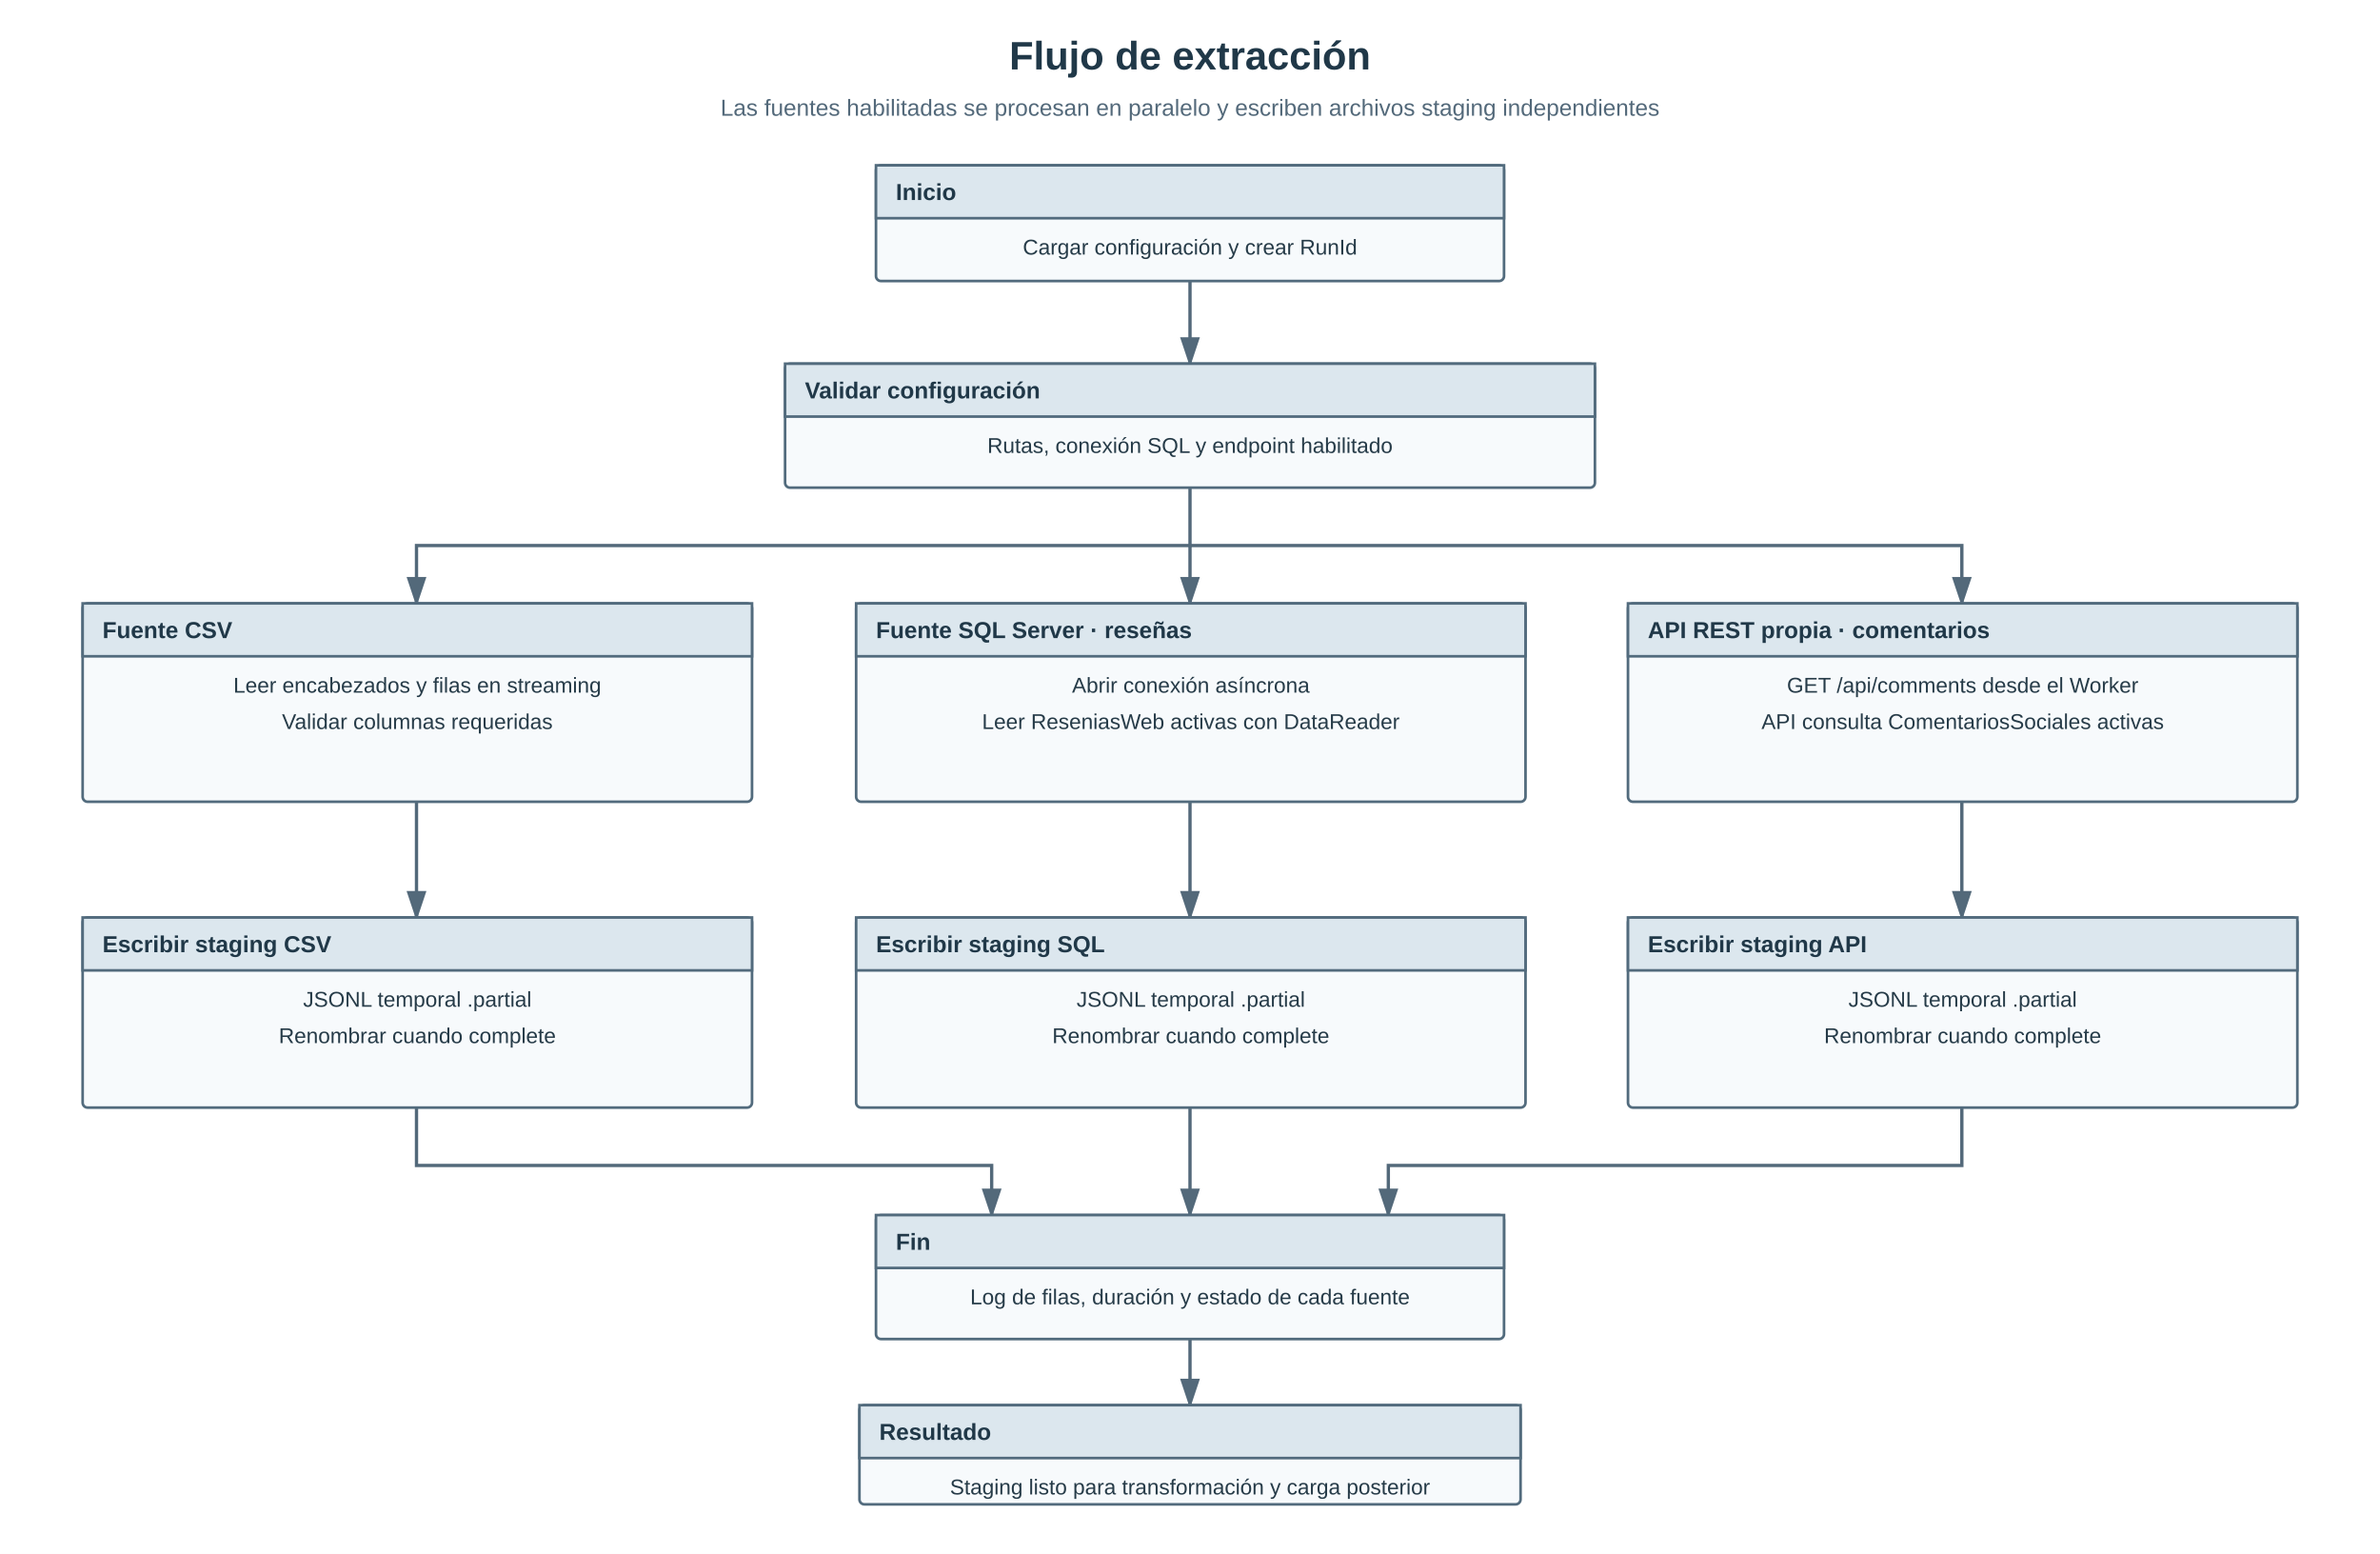
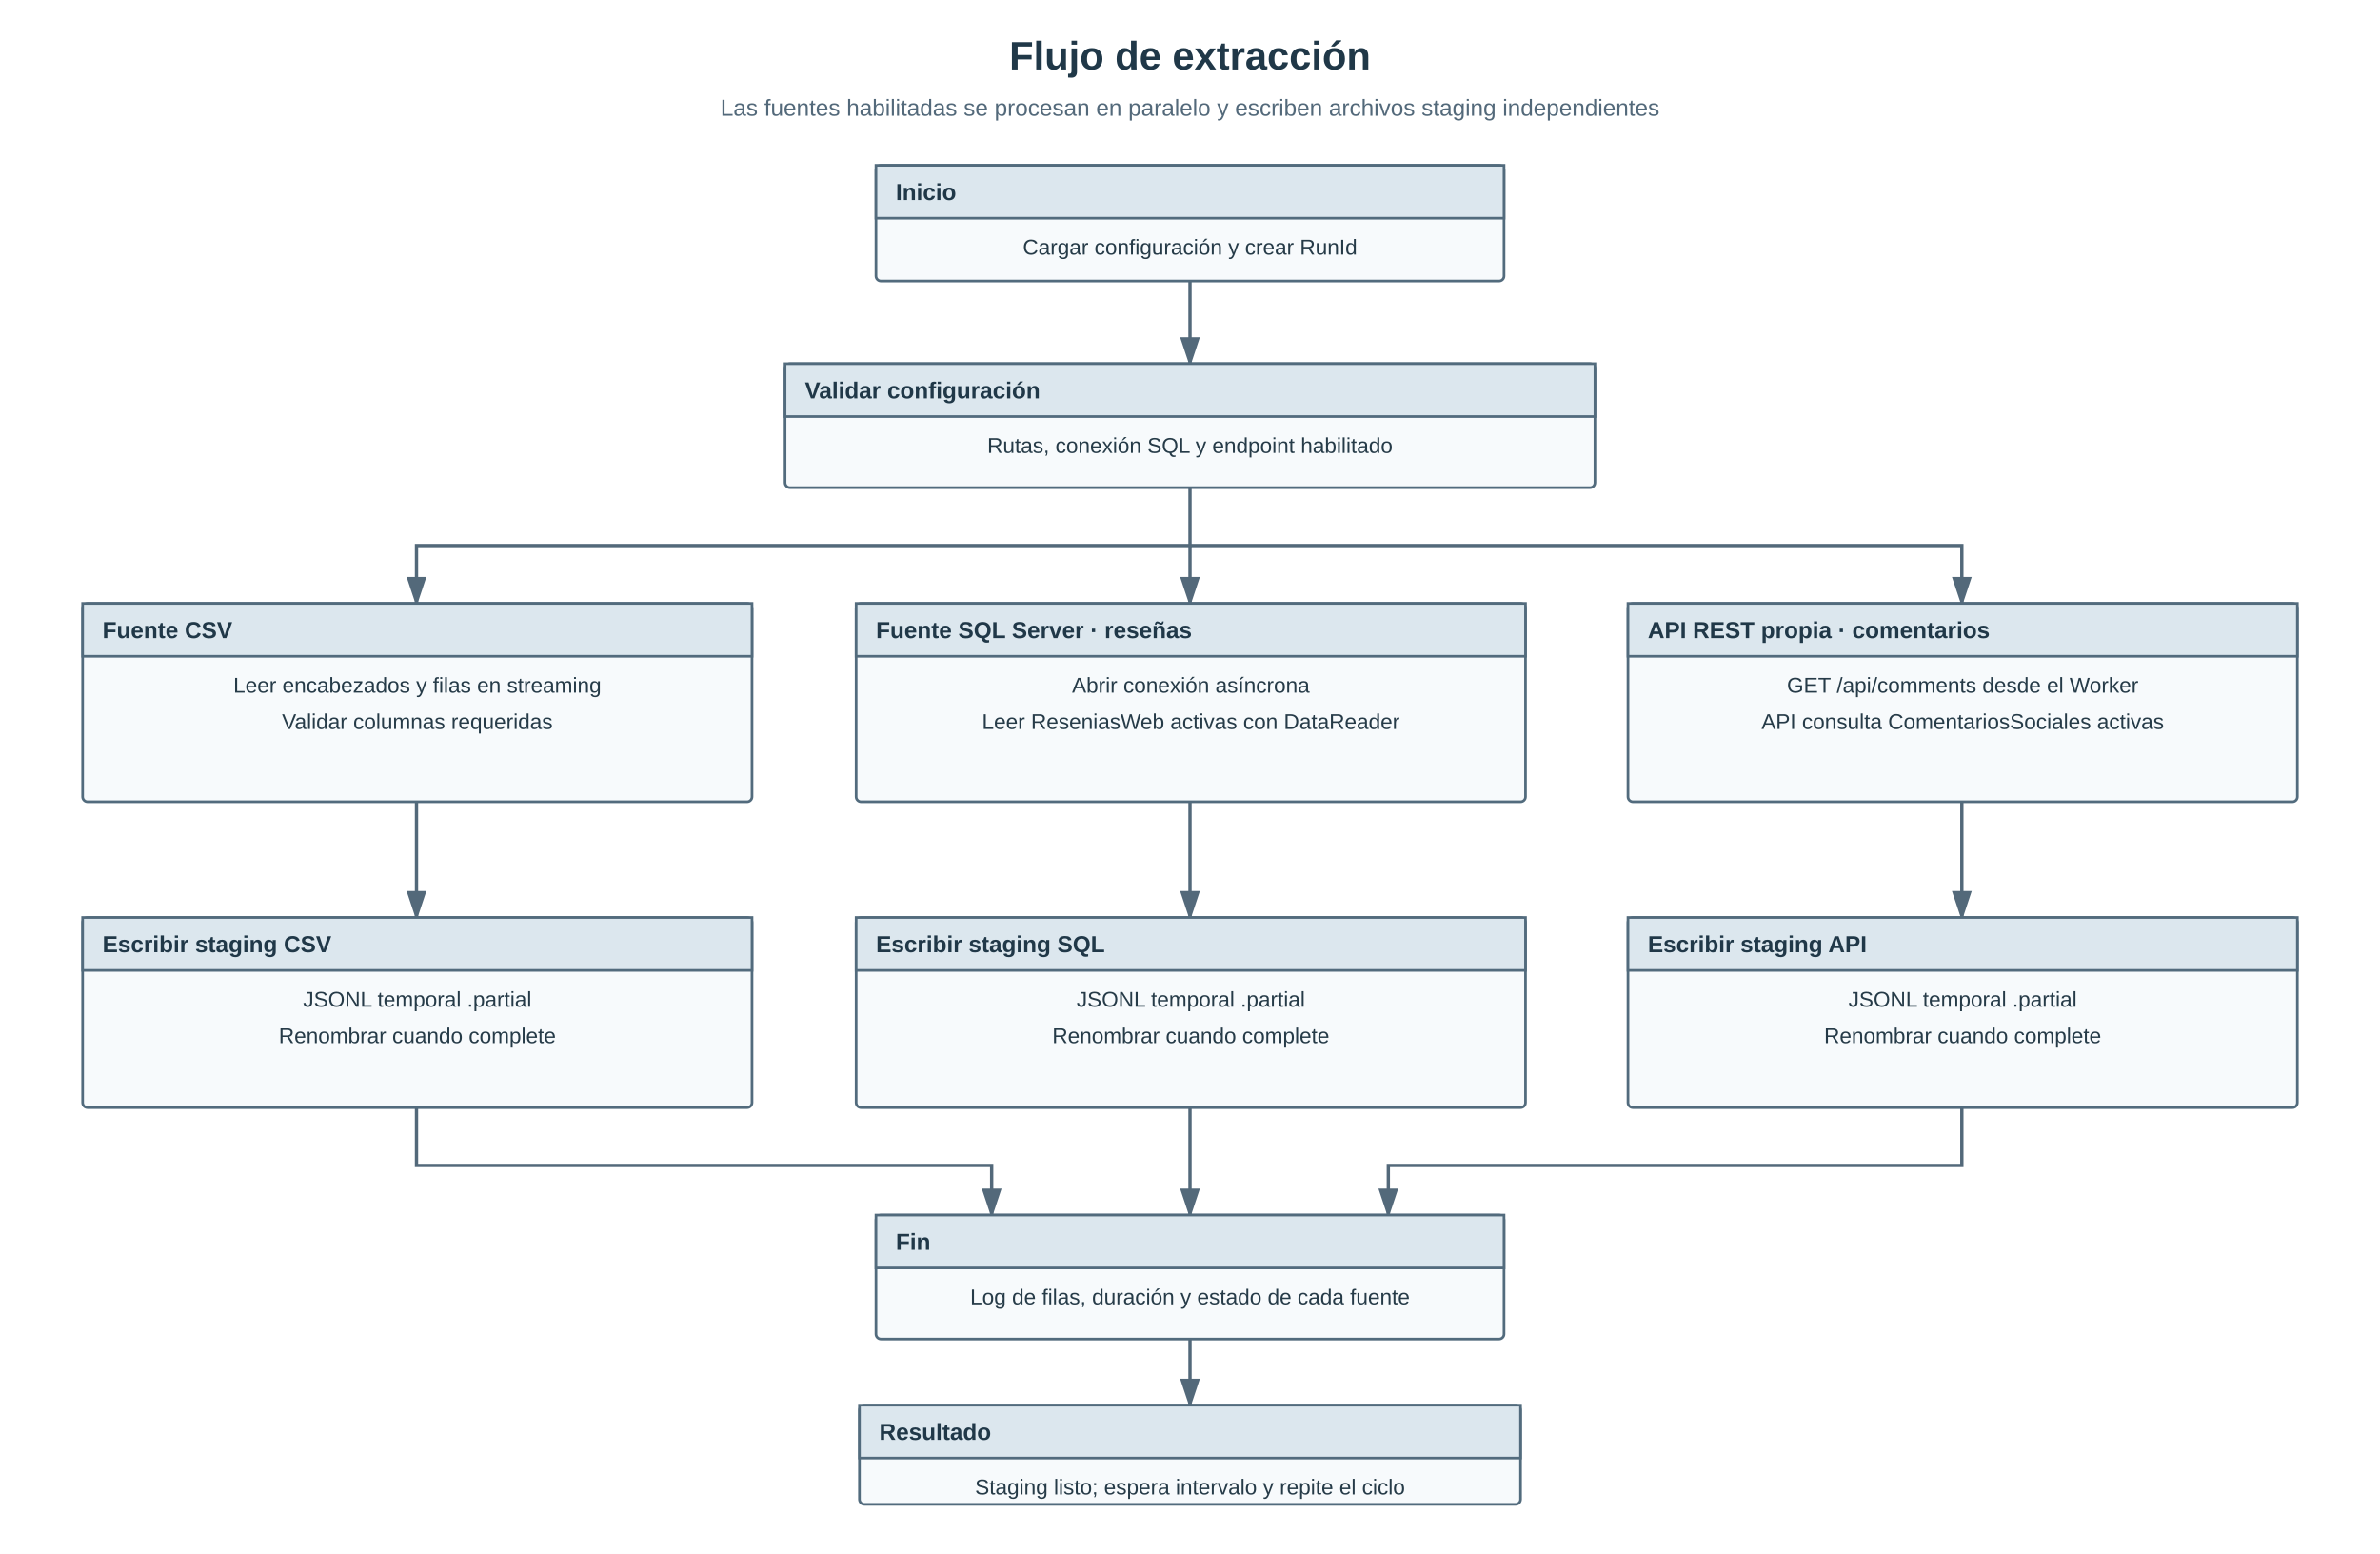
<svg xmlns="http://www.w3.org/2000/svg" width="1440" height="940" viewBox="0 0 1440 940">
  <defs>
    <marker id="arrow" markerWidth="10" markerHeight="10" refX="8" refY="3" orient="auto" markerUnits="strokeWidth">
      <path d="M0,0 L0,6 L9,3 z" fill="#53697a" />
    </marker>
  </defs>
  <rect width="100%" height="100%" fill="#ffffff" />
  <text x="720.0" y="42" text-anchor="middle" font-family="Arial" font-size="24" font-weight="700" fill="#203848">Flujo de extracción</text>
  <text x="720.0" y="70" text-anchor="middle" font-family="Arial" font-size="14" fill="#53697a">Las fuentes habilitadas se procesan en paralelo y escriben archivos staging independientes</text>
  <polyline points="720,170 720,220" fill="none" stroke="#53697a" stroke-width="2" marker-end="url(#arrow)" />
  <polyline points="720,295 720,330 252,330 252,365" fill="none" stroke="#53697a" stroke-width="2" marker-end="url(#arrow)" />
  <polyline points="720,330 720,365" fill="none" stroke="#53697a" stroke-width="2" marker-end="url(#arrow)" />
  <polyline points="720,330 1187,330 1187,365" fill="none" stroke="#53697a" stroke-width="2" marker-end="url(#arrow)" />
  <polyline points="252,485 252,555" fill="none" stroke="#53697a" stroke-width="2" marker-end="url(#arrow)" />
  <polyline points="720,485 720,555" fill="none" stroke="#53697a" stroke-width="2" marker-end="url(#arrow)" />
  <polyline points="1187,485 1187,555" fill="none" stroke="#53697a" stroke-width="2" marker-end="url(#arrow)" />
  <polyline points="252,670 252,705 600,705 600,735" fill="none" stroke="#53697a" stroke-width="2" marker-end="url(#arrow)" />
  <polyline points="720,670 720,735" fill="none" stroke="#53697a" stroke-width="2" marker-end="url(#arrow)" />
  <polyline points="1187,670 1187,705 840,705 840,735" fill="none" stroke="#53697a" stroke-width="2" marker-end="url(#arrow)" />
  <polyline points="720,810 720,850" fill="none" stroke="#53697a" stroke-width="2" marker-end="url(#arrow)" />
  <rect x="530" y="100" width="380" height="70" rx="3" fill="#f7fafc" stroke="#526b7d" stroke-width="1.6" />
  <rect x="530" y="100" width="380" height="32" fill="#dce7ee" stroke="#526b7d" stroke-width="1.6" />
  <text x="542" y="121" font-family="Arial" font-size="14" font-weight="700" fill="#203848">Inicio</text>
  <text x="720.0" y="154" text-anchor="middle" font-family="Arial" font-size="13" fill="#263b48">Cargar configuración y crear RunId</text>
  <rect x="475" y="220" width="490" height="75" rx="3" fill="#f7fafc" stroke="#526b7d" stroke-width="1.6" />
  <rect x="475" y="220" width="490" height="32" fill="#dce7ee" stroke="#526b7d" stroke-width="1.6" />
  <text x="487" y="241" font-family="Arial" font-size="14" font-weight="700" fill="#203848">Validar configuración</text>
  <text x="720.0" y="274" text-anchor="middle" font-family="Arial" font-size="13" fill="#263b48">Rutas, conexión SQL y endpoint habilitado</text>
  <rect x="50" y="365" width="405" height="120" rx="3" fill="#f7fafc" stroke="#526b7d" stroke-width="1.6" />
  <rect x="50" y="365" width="405" height="32" fill="#dce7ee" stroke="#526b7d" stroke-width="1.6" />
  <text x="62" y="386" font-family="Arial" font-size="14" font-weight="700" fill="#203848">Fuente CSV</text>
  <text x="252.5" y="419" text-anchor="middle" font-family="Arial" font-size="13" fill="#263b48">Leer encabezados y filas en streaming</text>
  <text x="252.5" y="441" text-anchor="middle" font-family="Arial" font-size="13" fill="#263b48">Validar columnas requeridas</text>
  <rect x="518" y="365" width="405" height="120" rx="3" fill="#f7fafc" stroke="#526b7d" stroke-width="1.6" />
  <rect x="518" y="365" width="405" height="32" fill="#dce7ee" stroke="#526b7d" stroke-width="1.6" />
  <text x="530" y="386" font-family="Arial" font-size="14" font-weight="700" fill="#203848">Fuente SQL Server · reseñas</text>
  <text x="720.5" y="419" text-anchor="middle" font-family="Arial" font-size="13" fill="#263b48">Abrir conexión asíncrona</text>
  <text x="720.5" y="441" text-anchor="middle" font-family="Arial" font-size="13" fill="#263b48">Leer ReseniasWeb activas con DataReader</text>
  <rect x="985" y="365" width="405" height="120" rx="3" fill="#f7fafc" stroke="#526b7d" stroke-width="1.6" />
  <rect x="985" y="365" width="405" height="32" fill="#dce7ee" stroke="#526b7d" stroke-width="1.6" />
  <text x="997" y="386" font-family="Arial" font-size="14" font-weight="700" fill="#203848">API REST propia · comentarios</text>
  <text x="1187.5" y="419" text-anchor="middle" font-family="Arial" font-size="13" fill="#263b48">GET /api/comments desde el Worker</text>
  <text x="1187.5" y="441" text-anchor="middle" font-family="Arial" font-size="13" fill="#263b48">API consulta ComentariosSociales activas</text>
  <rect x="50" y="555" width="405" height="115" rx="3" fill="#f7fafc" stroke="#526b7d" stroke-width="1.6" />
  <rect x="50" y="555" width="405" height="32" fill="#dce7ee" stroke="#526b7d" stroke-width="1.6" />
  <text x="62" y="576" font-family="Arial" font-size="14" font-weight="700" fill="#203848">Escribir staging CSV</text>
  <text x="252.5" y="609" text-anchor="middle" font-family="Arial" font-size="13" fill="#263b48">JSONL temporal .partial</text>
  <text x="252.5" y="631" text-anchor="middle" font-family="Arial" font-size="13" fill="#263b48">Renombrar cuando complete</text>
  <rect x="518" y="555" width="405" height="115" rx="3" fill="#f7fafc" stroke="#526b7d" stroke-width="1.6" />
  <rect x="518" y="555" width="405" height="32" fill="#dce7ee" stroke="#526b7d" stroke-width="1.6" />
  <text x="530" y="576" font-family="Arial" font-size="14" font-weight="700" fill="#203848">Escribir staging SQL</text>
  <text x="720.5" y="609" text-anchor="middle" font-family="Arial" font-size="13" fill="#263b48">JSONL temporal .partial</text>
  <text x="720.5" y="631" text-anchor="middle" font-family="Arial" font-size="13" fill="#263b48">Renombrar cuando complete</text>
  <rect x="985" y="555" width="405" height="115" rx="3" fill="#f7fafc" stroke="#526b7d" stroke-width="1.6" />
  <rect x="985" y="555" width="405" height="32" fill="#dce7ee" stroke="#526b7d" stroke-width="1.6" />
  <text x="997" y="576" font-family="Arial" font-size="14" font-weight="700" fill="#203848">Escribir staging API</text>
  <text x="1187.5" y="609" text-anchor="middle" font-family="Arial" font-size="13" fill="#263b48">JSONL temporal .partial</text>
  <text x="1187.5" y="631" text-anchor="middle" font-family="Arial" font-size="13" fill="#263b48">Renombrar cuando complete</text>
  <rect x="530" y="735" width="380" height="75" rx="3" fill="#f7fafc" stroke="#526b7d" stroke-width="1.6" />
  <rect x="530" y="735" width="380" height="32" fill="#dce7ee" stroke="#526b7d" stroke-width="1.6" />
  <text x="542" y="756" font-family="Arial" font-size="14" font-weight="700" fill="#203848">Fin</text>
  <text x="720.0" y="789" text-anchor="middle" font-family="Arial" font-size="13" fill="#263b48">Log de filas, duración y estado de cada fuente</text>
  <rect x="520" y="850" width="400" height="60" rx="3" fill="#f7fafc" stroke="#526b7d" stroke-width="1.6" />
  <rect x="520" y="850" width="400" height="32" fill="#dce7ee" stroke="#526b7d" stroke-width="1.6" />
  <text x="532" y="871" font-family="Arial" font-size="14" font-weight="700" fill="#203848">Resultado</text>
-   <text x="720.0" y="904" text-anchor="middle" font-family="Arial" font-size="13" fill="#263b48">Staging listo para transformación y carga posterior</text>
+   <text x="720.0" y="904" text-anchor="middle" font-family="Arial" font-size="13" fill="#263b48">Staging listo; espera intervalo y repite el ciclo</text>
</svg>
